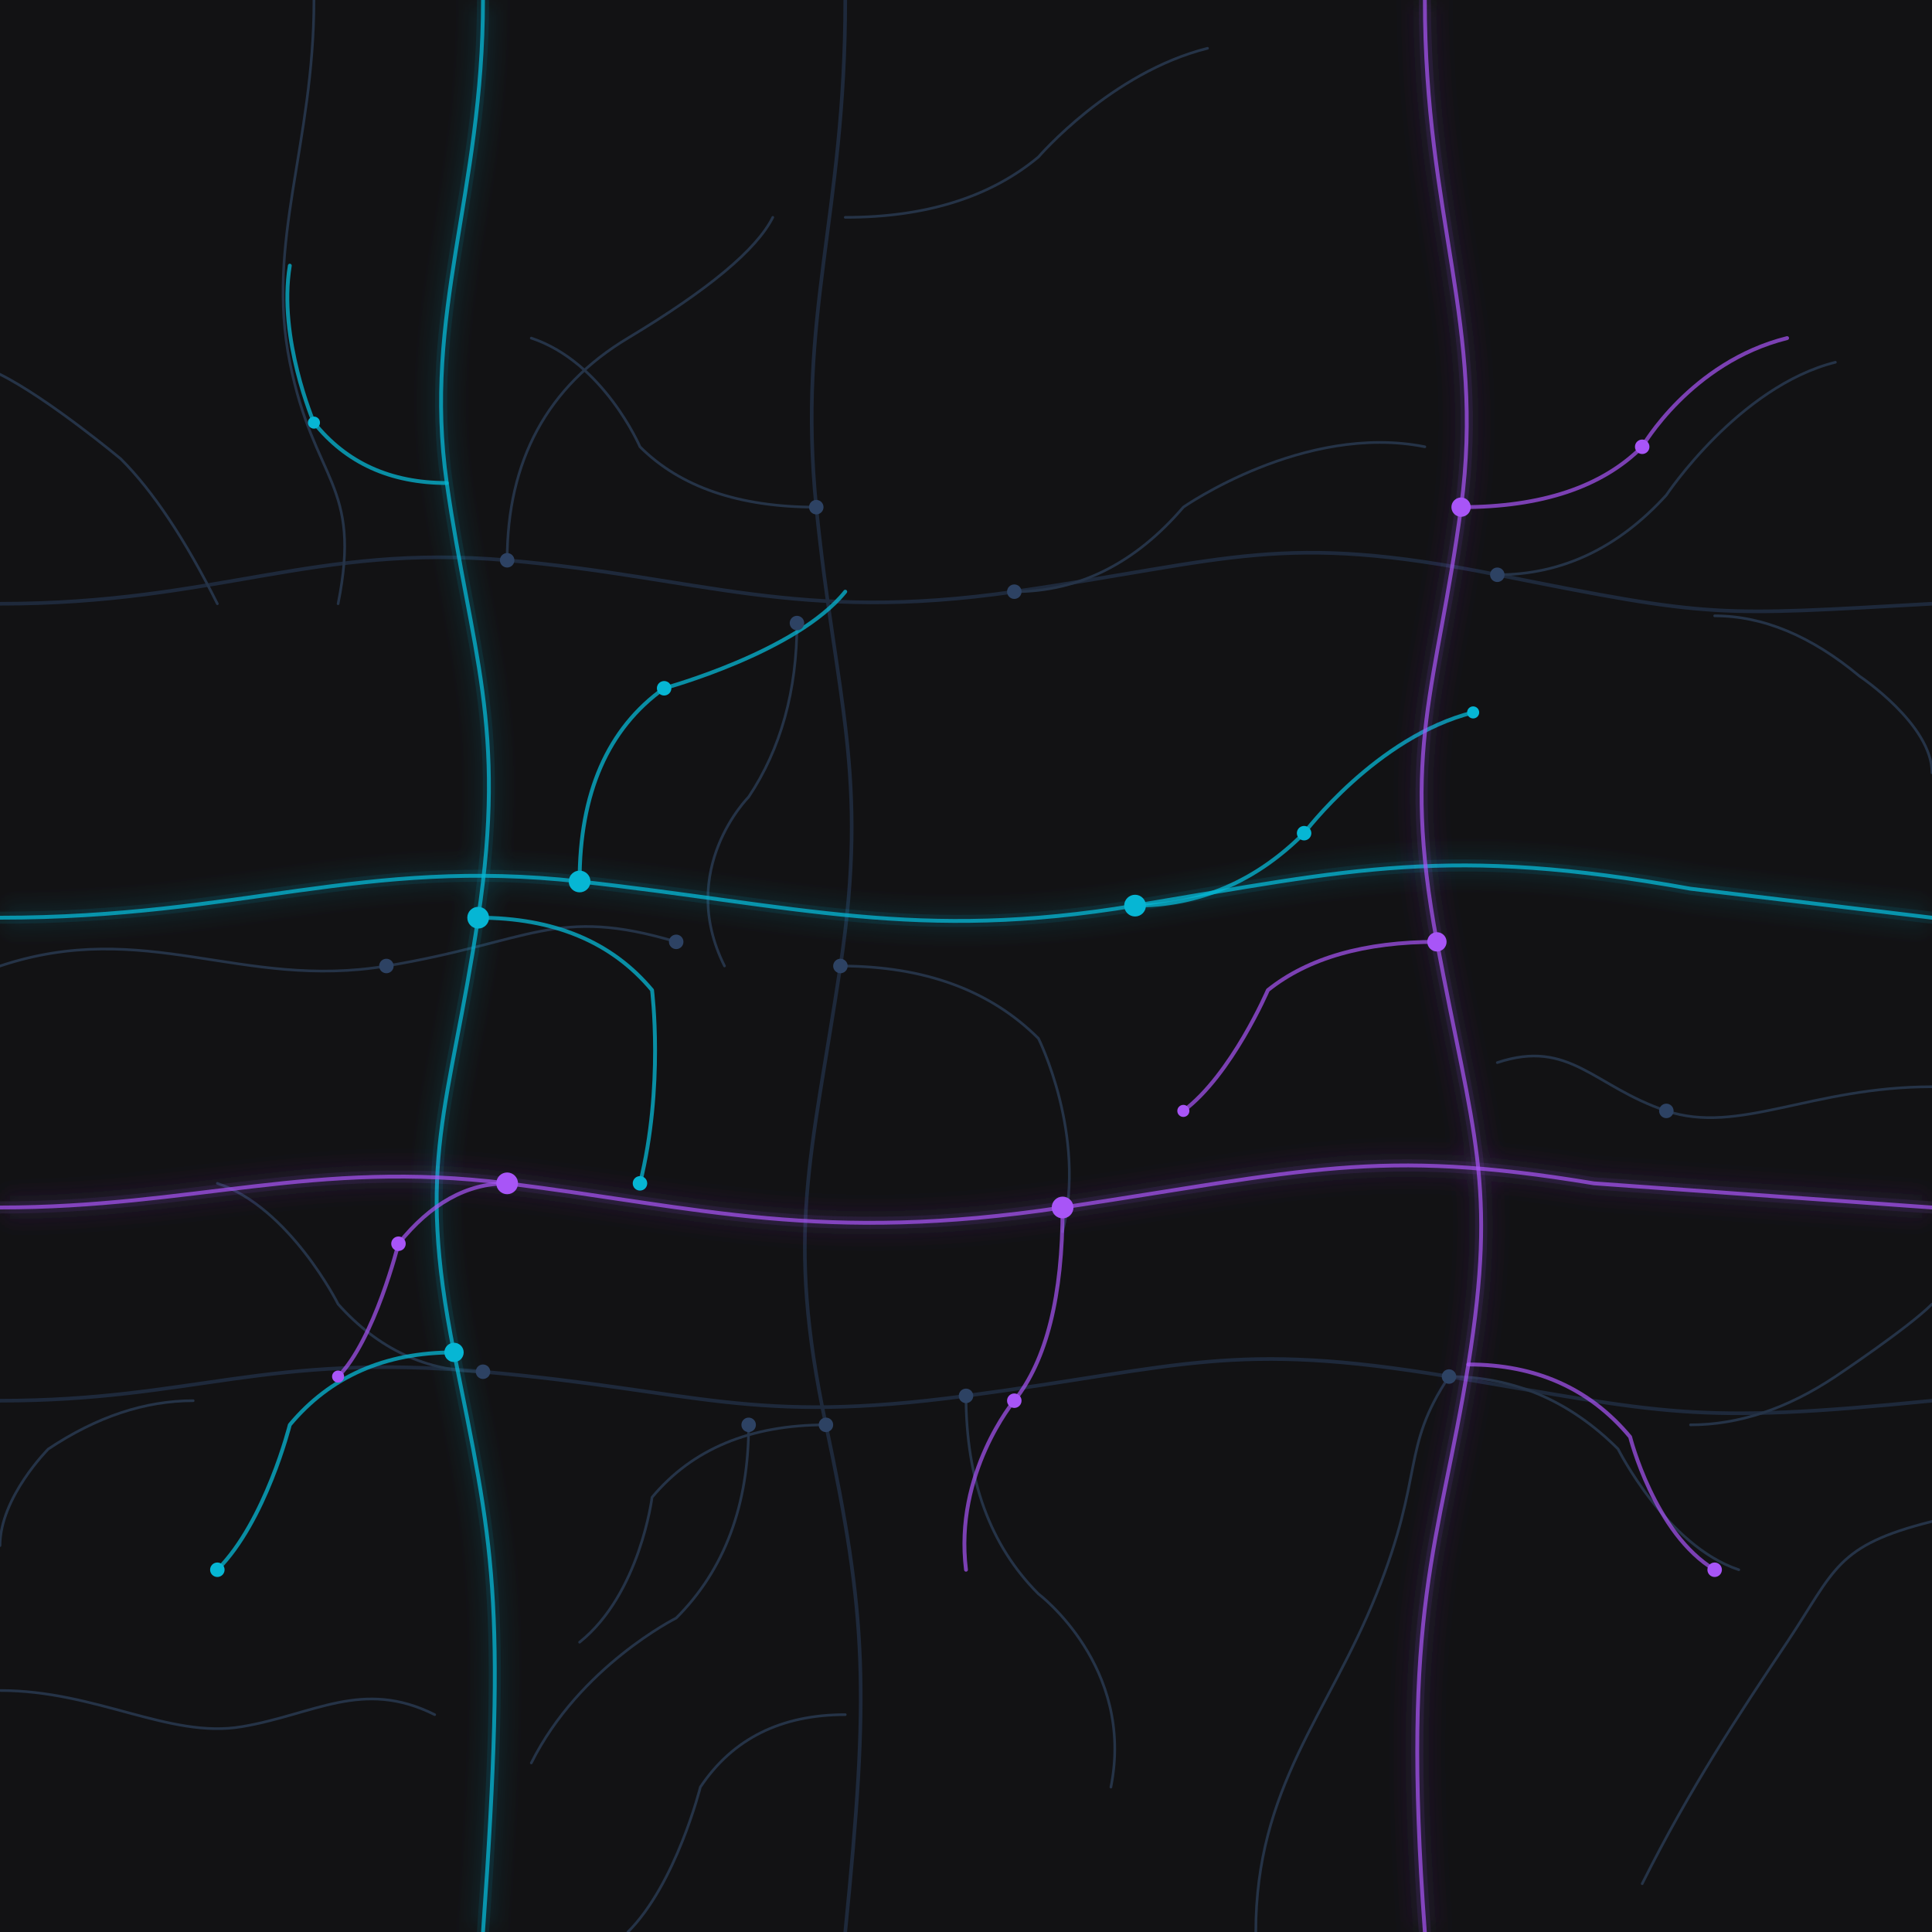
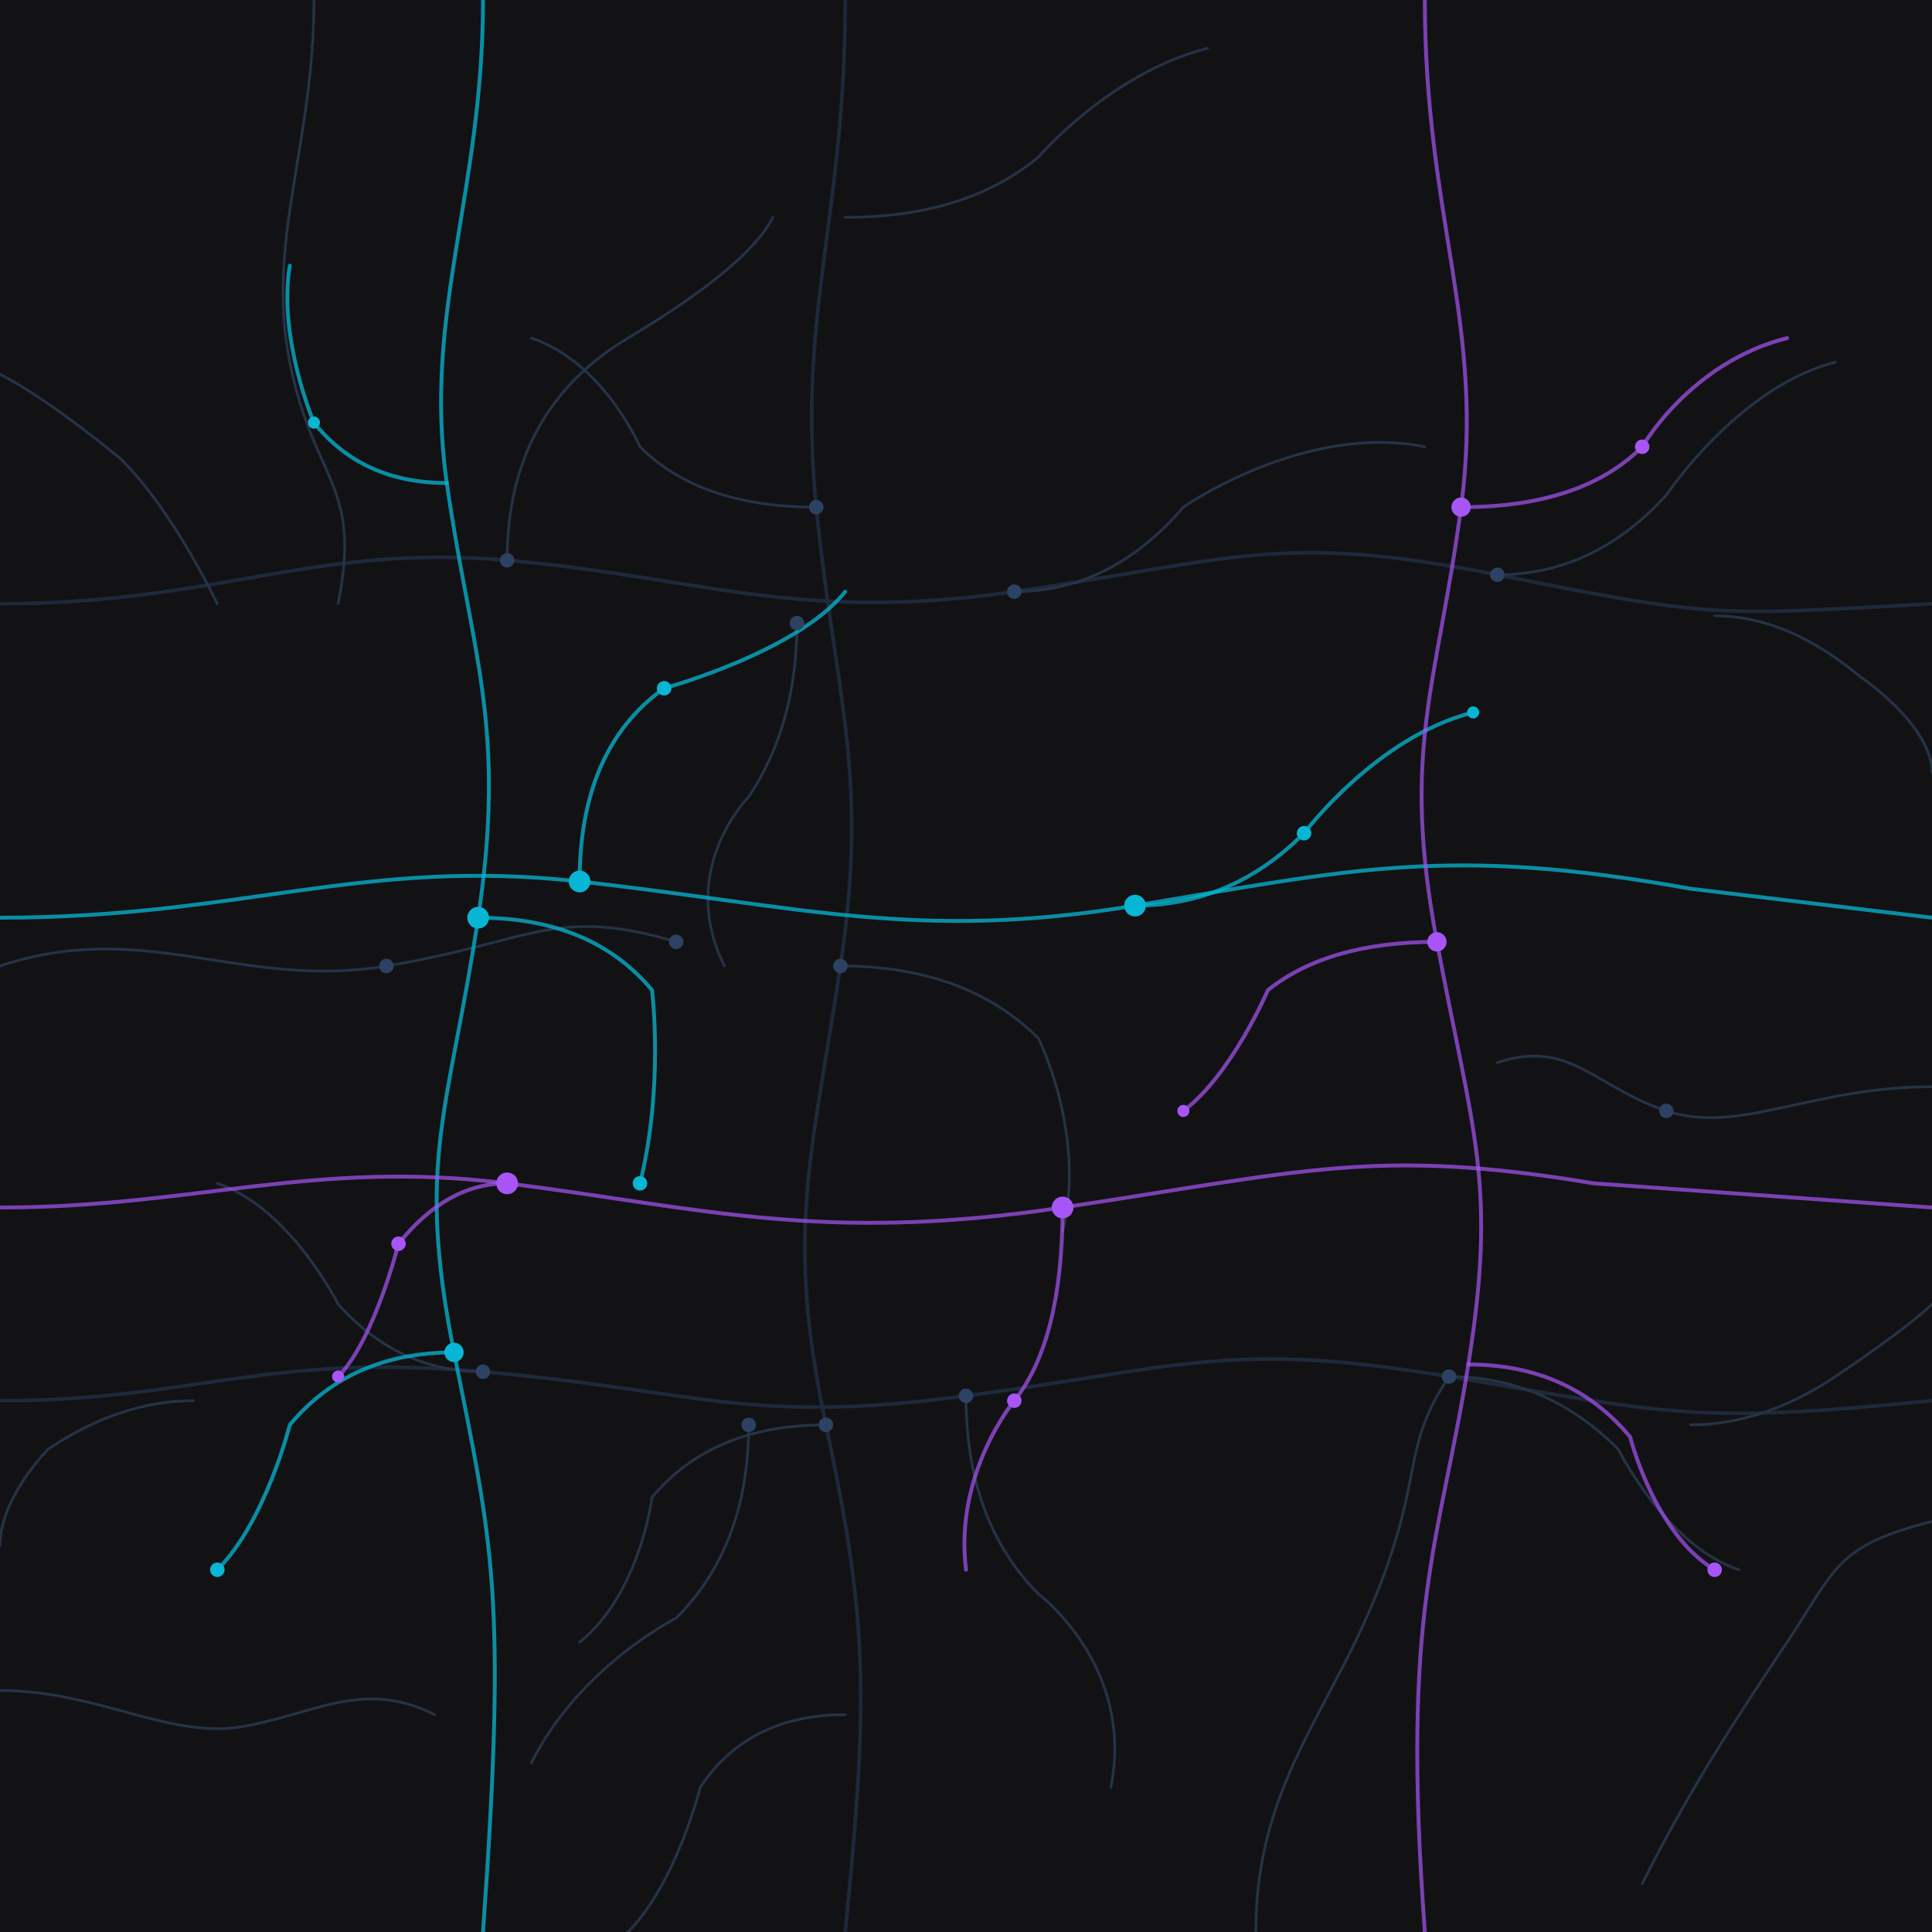
<svg xmlns="http://www.w3.org/2000/svg" viewBox="0 0 800 800" width="800" height="800">
-   <defs>
-     <filter id="gc" x="-60%" y="-60%" width="220%" height="220%">
-       <feGaussianBlur in="SourceGraphic" stdDeviation="5" result="b" />
-       <feMerge>
-         <feMergeNode in="b" />
-         <feMergeNode in="b" />
-         <feMergeNode in="SourceGraphic" />
-       </feMerge>
-     </filter>
-     <filter id="gp" x="-60%" y="-60%" width="220%" height="220%">
-       <feGaussianBlur in="SourceGraphic" stdDeviation="5" result="b" />
-       <feMerge>
-         <feMergeNode in="b" />
-         <feMergeNode in="b" />
-         <feMergeNode in="SourceGraphic" />
-       </feMerge>
-     </filter>
-   </defs>
  <rect width="800" height="800" fill="#121214" />
  <g stroke="#1E293B" fill="none" stroke-width="1.5" stroke-linecap="round" stroke-linejoin="round">
    <path d="M 0,250 C 90,250 130,225 210,232 S 330,258 420,245 S 530,220 620,238 S 710,255 800,250" />
    <path d="M 0,580 C 80,580 110,560 200,568 S 310,590 400,578 S 510,555 600,570 S 700,590 800,580" />
  </g>
  <g stroke="#1E293B" fill="none" stroke-width="1.5" stroke-linecap="round" stroke-linejoin="round">
    <path d="M 350,0 C 350,90 330,130 338,210 S 360,320 348,400 S 325,510 342,590 S 360,700 350,800" />
  </g>
  <g stroke="#253347" fill="none" stroke-width="1.1" stroke-linecap="round" stroke-linejoin="round">
    <path d="M 210,232 Q 210,170 260,140 T 320,90" />
    <path d="M 420,245 Q 460,245 490,210 S 540,175 590,185" />
    <path d="M 620,238 Q 660,238 690,205 S 720,160 760,150" />
    <path d="M 90,250 Q 70,210 50,190 S 20,165 0,155" />
    <path d="M 330,258 Q 330,300 310,330 S 280,360 300,400" />
    <path d="M 710,255 Q 740,255 770,280 S 800,300 800,320" />
    <path d="M 200,568 Q 165,568 140,540 S 120,500 90,490" />
    <path d="M 400,578 Q 400,630 430,660 S 470,690 460,740" />
    <path d="M 600,570 Q 640,570 670,600 S 690,640 720,650" />
    <path d="M 80,580 Q 50,580 20,600 S 0,620 0,640" />
    <path d="M 700,590 Q 730,590 760,570 S 790,550 800,540" />
    <path d="M 310,590 Q 310,640 280,670 S 240,690 220,730" />
    <path d="M 338,210 Q 290,210 265,185 S 250,150 220,140" />
    <path d="M 348,400 Q 400,400 430,430 S 450,470 440,510" />
    <path d="M 342,590 Q 295,590 270,620 S 265,660 240,680" />
    <path d="M 350,90 Q 400,90 430,65 S 460,30 500,20" />
    <path d="M 350,710 Q 310,710 290,740 S 280,780 260,800" />
    <path d="M 0,400 C 60,380 100,410 160,400 S 230,375 280,390" />
    <path d="M 520,800 C 520,740 550,710 570,660 S 580,600 600,570" />
    <path d="M 800,450 C 750,450 720,470 690,460 S 650,430 620,440" />
    <path d="M 130,0 C 130,60 110,100 120,150 S 150,200 140,250" />
    <path d="M 680,780 C 700,740 720,710 740,680 S 760,640 800,630" />
    <path d="M 0,700 C 40,700 70,720 100,715 S 150,695 180,710" />
  </g>
-   <g stroke="#06B6D4" stroke-width="5" fill="none" stroke-opacity="0.10" filter="url(#gc)" stroke-linecap="round" stroke-linejoin="round">
-     <path d="M 0,380 C 100,380 150,355 240,365 S 380,390 470,375 S 600,350 700,368 L 800,380" />
-     <path d="M 200,0 C 200,80 175,130 185,200 S 210,300 198,380 S 172,480 188,560 S 210,660 200,800" />
-   </g>
  <g stroke="#06B6D4" stroke-width="1.6" fill="none" stroke-opacity="0.75" stroke-linecap="round" stroke-linejoin="round">
    <path d="M 0,380 C 100,380 150,355 240,365 S 380,390 470,375 S 600,350 700,368 L 800,380" />
    <path d="M 200,0 C 200,80 175,130 185,200 S 210,300 198,380 S 172,480 188,560 S 210,660 200,800" />
    <path d="M 240,365 Q 240,310 275,285 S 330,270 350,245" />
    <path d="M 470,375 Q 510,375 540,345 S 570,305 610,295" />
    <path d="M 198,380 Q 245,380 270,410 S 275,450 265,490" />
    <path d="M 188,560 Q 145,560 120,590 S 110,630 90,650" />
    <path d="M 185,200 Q 150,200 130,175 S 115,140 120,110" />
-   </g>
-   <g stroke="#A855F7" stroke-width="5" fill="none" stroke-opacity="0.10" filter="url(#gp)" stroke-linecap="round" stroke-linejoin="round">
-     <path d="M 0,500 C 80,500 130,480 210,490 S 340,515 440,500 S 570,475 660,490 L 800,500" />
-     <path d="M 590,0 C 590,90 615,135 605,210 S 580,310 595,390 S 620,490 608,565 S 580,665 590,800" />
  </g>
  <g stroke="#A855F7" stroke-width="1.6" fill="none" stroke-opacity="0.70" stroke-linecap="round" stroke-linejoin="round">
    <path d="M 0,500 C 80,500 130,480 210,490 S 340,515 440,500 S 570,475 660,490 L 800,500" />
    <path d="M 590,0 C 590,90 615,135 605,210 S 580,310 595,390 S 620,490 608,565 S 580,665 590,800" />
    <path d="M 210,490 Q 185,490 165,515 S 155,555 140,570" />
    <path d="M 440,500 Q 440,555 420,580 S 395,610 400,650" />
    <path d="M 605,210 Q 655,210 680,185 S 700,150 740,140" />
    <path d="M 595,390 Q 550,390 525,410 S 510,445 490,460" />
    <path d="M 608,565 Q 650,565 675,595 S 685,635 710,650" />
  </g>
  <g fill="#2D4263" stroke="none">
    <circle cx="210" cy="232" r="3" />
    <circle cx="420" cy="245" r="3" />
    <circle cx="620" cy="238" r="3" />
    <circle cx="330" cy="258" r="3" />
    <circle cx="200" cy="568" r="3" />
    <circle cx="400" cy="578" r="3" />
    <circle cx="600" cy="570" r="3" />
    <circle cx="310" cy="590" r="3" />
    <circle cx="338" cy="210" r="3" />
    <circle cx="348" cy="400" r="3" />
    <circle cx="342" cy="590" r="3" />
    <circle cx="280" cy="390" r="3" />
    <circle cx="690" cy="460" r="3" />
    <circle cx="160" cy="400" r="3" />
  </g>
  <g fill="#06B6D4" stroke="none">
    <circle cx="240" cy="365" r="4.5" />
    <circle cx="470" cy="375" r="4.5" />
    <circle cx="198" cy="380" r="4.5" />
    <circle cx="188" cy="560" r="4" />
    <circle cx="275" cy="285" r="3" />
    <circle cx="540" cy="345" r="3" />
    <circle cx="265" cy="490" r="3" />
    <circle cx="90" cy="650" r="3" />
    <circle cx="130" cy="175" r="2.5" />
    <circle cx="610" cy="295" r="2.5" />
  </g>
  <g fill="#A855F7" stroke="none">
    <circle cx="210" cy="490" r="4.5" />
    <circle cx="440" cy="500" r="4.5" />
    <circle cx="605" cy="210" r="4" />
    <circle cx="595" cy="390" r="4" />
    <circle cx="165" cy="515" r="3" />
    <circle cx="420" cy="580" r="3" />
    <circle cx="680" cy="185" r="3" />
    <circle cx="710" cy="650" r="3" />
    <circle cx="490" cy="460" r="2.5" />
    <circle cx="140" cy="570" r="2.5" />
  </g>
</svg>
